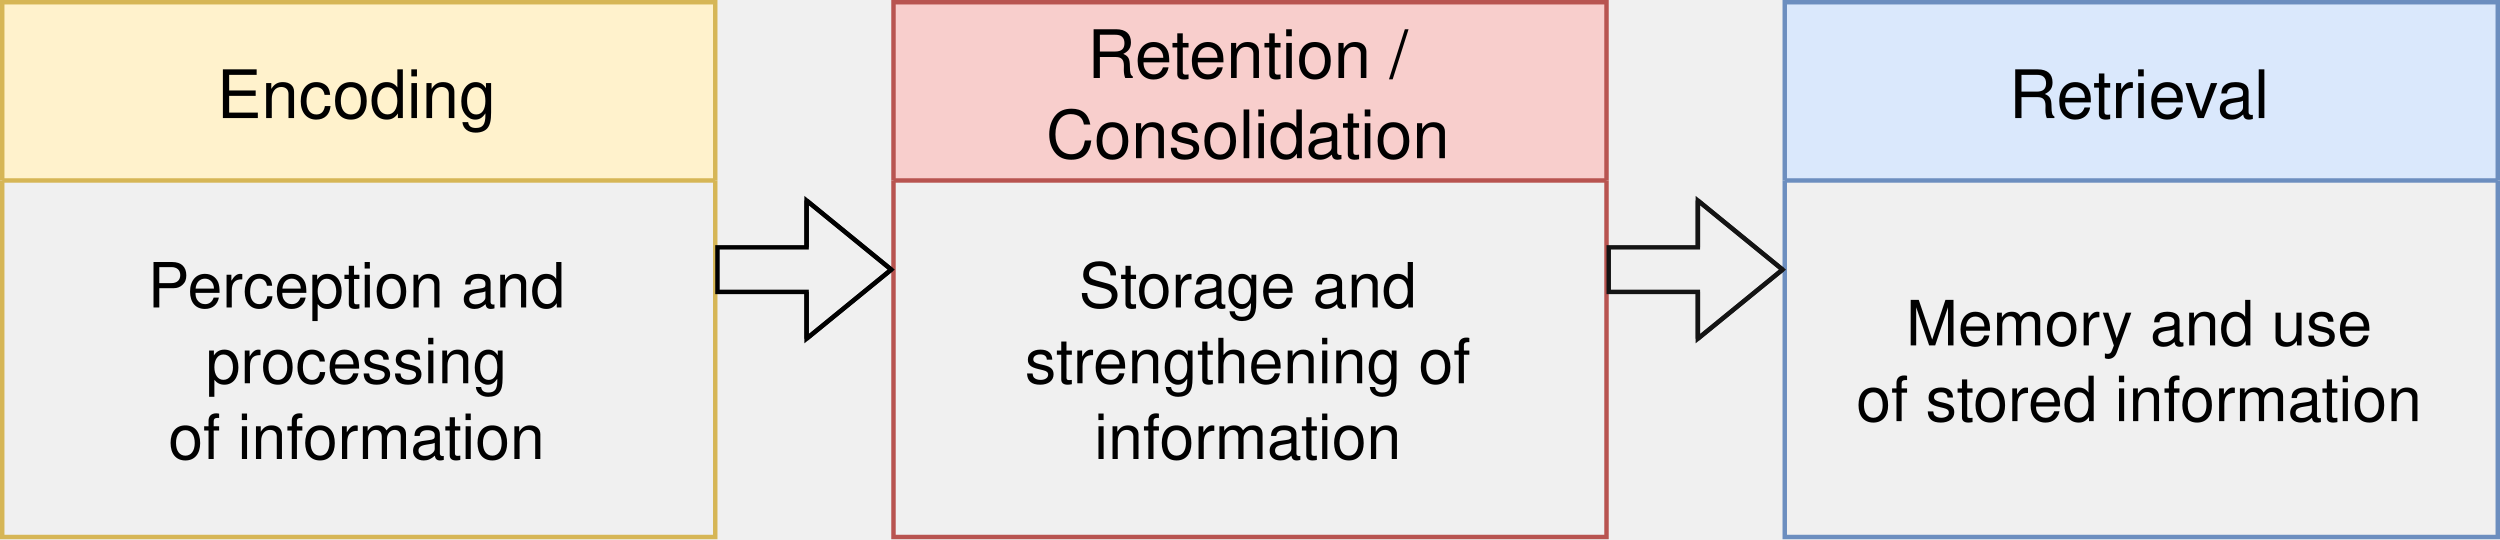
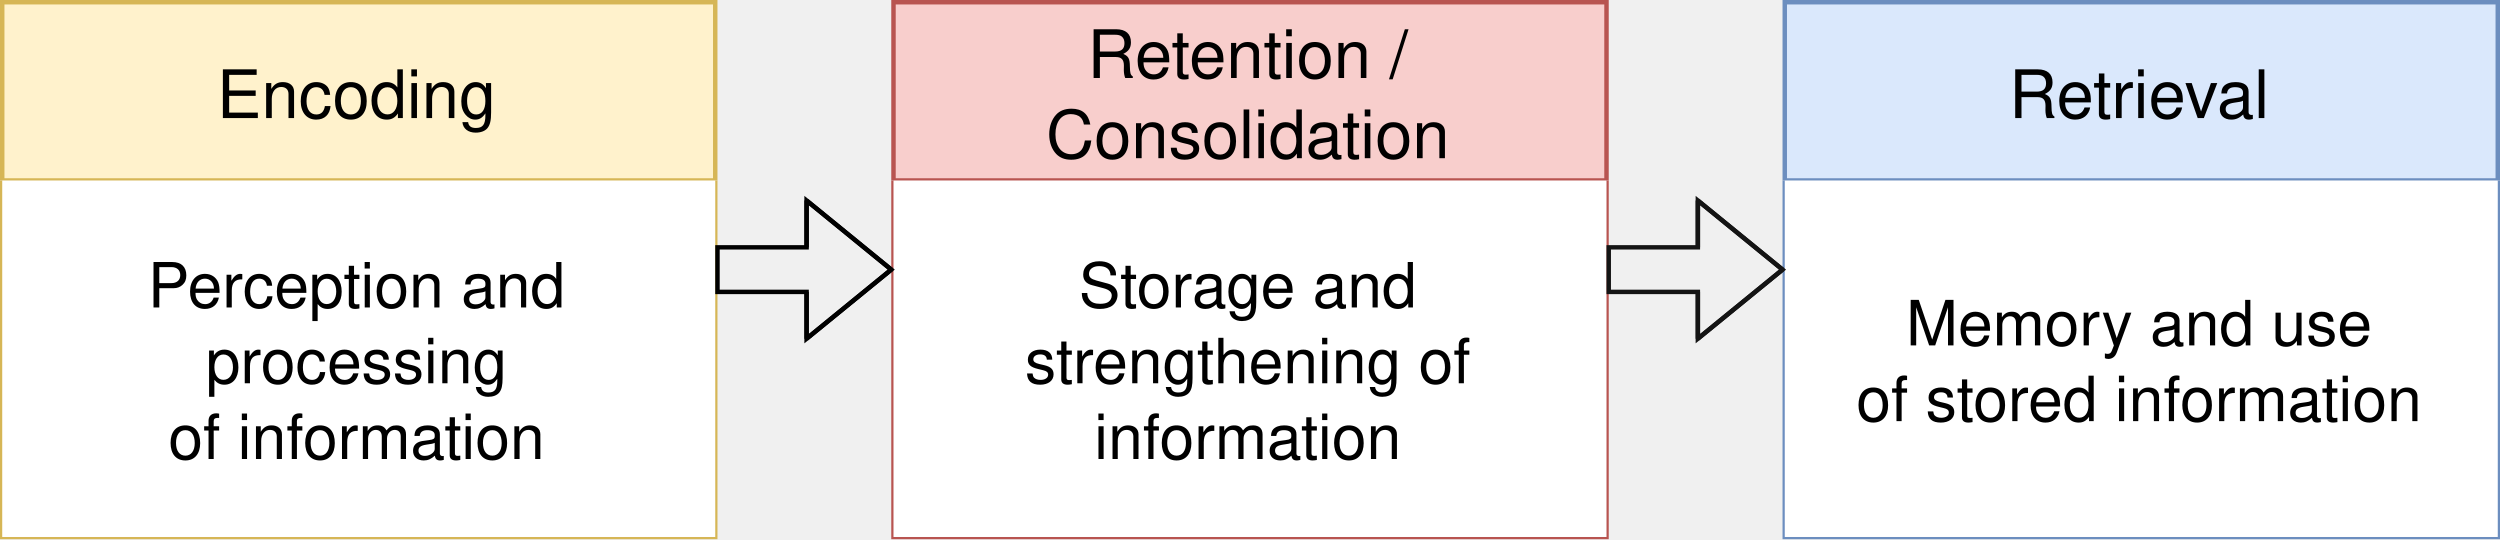
- <svg xmlns="http://www.w3.org/2000/svg" version="1.1" width="561px" height="121px" viewBox="-0.5 -0.5 561 121" content="&lt;mxfile host=&quot;app.diagrams.net&quot; modified=&quot;2021-06-22T15:33:37.862Z&quot; agent=&quot;5.0 (Windows)&quot; etag=&quot;bNgmYYrW7sTn8bqDeuyW&quot; version=&quot;14.8.0&quot; type=&quot;github&quot;&gt;&lt;diagram id=&quot;kvSBpFRa0IyFJ30aHu8D&quot; name=&quot;Page-1&quot;&gt;7Vhdc9o6EP01PLaDbUzMY6D03od0JhMe2ldhrW3dylpfWQTor+/Klr9iSGCa6eSBCZPxHq2k9ersWcEkWOWHfzQrsm/IQU78KT9Mgi8T35+HM/pvgaMD/KgGUi14DXkdsBG/wIFTh+4Eh3LgaBClEcUQjFEpiM0AY1rjfuiWoBzuWrAURsAmZnKMfhfcZDUa+Xcd/i+INGt29uaLeiRnjbN7kzJjHPc9KFhPgpVGNPVTfliBtLlr8lLP+3pmtA1MgzKXTHgudHIwxf93Zrsuf/y423tfo09Bvcozkzv3wmsVIxcqdUGbY5OJci9yyRRZywSV2biRKdlMilTRc0yhgCbgGbQRlMR7N5ALzq33Ms6E5A/siDsbc2lY/LOxlhlq8YtWZpKGPAJoWBtHidl04LGxM93uGkryeWwS4bXQAyuN84lRSlaUYlvFbF1yplOhlmgM5s1CuFMcuLPa86oMo/FnywCvyUEdmxdaW0i5Qom6ylaQJIkfx+3M3gifb+fhnEZc6ilVcDh7pl7LFKowwByMPpJLM6Ehl6sub+7sfcfVFsv6PG0mMlcfabt2u90T1RNTKWWs3c8PXuw3u3A/fz7cjkkiimIGljbnZZ+49NB71Q6q6HwFtWcjaj+CjqEwApWNRPGJTQIFFhzu6TgKjTGUZUX9Po6J3UklqKmkq7kvCoOOz1xVBGXBYtrmARKbnVmHPLmEWQhpeiIrAmY0EVRFUMMM27Z1V6BQpspouKQPRb2afg4nIUW1ItvrbPpYd21WqIiRTFT8AiqQPdgiGdB5dik5z0vKmLGOMZcSJnqFnwOmXEuLaESLJzD0RjUr7Nrd0dtkoRT89LnfBPEqQYxiOC2I2yichdP3EcTgJohnmb8YMX9jUNv7zwk1pFMClZoMVC2IlQr2xm+CeLEgRh9bEJubdo8XoxMFTpdiZ1LOMkxRMbnu0BdS0fk8IBZOIP4DY44upWxn0OqXyRtteykfpDaFNRIJh3t7kW/PwAbzujxQ7LijXv/27YAENYXXDm9x+vA0SOL+8zCOs9JB8bNjz8HRtFv50QI9VVkMVWV0tb/Onx7qCN5VTjzvVCfVAgi49co/6pWcQZSc7JXzOIJt8j69Mrz1yvPk9kfk/gY5Vumre+WuhF47bDpkSR0V+O0LwzX90TtD0w/TIMc/knzUBjnSC29m/963dS4ubJ11Df3t3hlOr+udb/hf2zvJ7H7Sq92730WD9W8=&lt;/diagram&gt;&lt;/mxfile&gt;" resource="https://app.diagrams.net/?src=about#Hmotherofmuses%2Fmotherofmuses.github.io%2Fmain%2Ftxt%2Fmemory.svg">
+ <svg xmlns="http://www.w3.org/2000/svg" version="1.1" width="561px" height="121px" viewBox="-0.5 -0.5 561 121" content="&lt;mxfile host=&quot;app.diagrams.net&quot; modified=&quot;2021-06-22T15:53:56.822Z&quot; agent=&quot;5.0 (Windows)&quot; etag=&quot;8wwXiYepCpf8lPvQEhEL&quot; version=&quot;14.8.0&quot; type=&quot;github&quot;&gt;&lt;diagram id=&quot;kvSBpFRa0IyFJ30aHu8D&quot; name=&quot;Page-1&quot;&gt;7VhNb9swDP01OW6I7Th1j02WbYcOKJrDdlUs2tYmi56sNMl+/Shb/qrTNEELrMDaBoH5REk09fhoZxIs8/0XzYrsG3KQE3/K95Pg08T35+GMvi1wcIAf1UCqBa8hrwPW4g84cOrQreBQDhwNojSiGIIxKgWxGWBMa9wN3RKUw10LlsIIWMdMjtHvgpusRiP/qsO/gkizZmdvfl2P5KxxdndSZozjrgcFq0mw1Iimvsr3S5A2d01e6nmfnxhtA9OgzDkTHgqd7E3x+8psVuWPH1c773P0IahXeWBy6254pWLkQqUuaHNoMlHuRC6ZImuRoDJrNzIlm0mRKrqOKRTQBDyANoKSeOMGcsG59V7EmZD8lh1wa2MuDYt/NdYiQy3+0MpM0pBHAA1r4ygxmw481nam211DST53TSK8FrplpXE+MUrJilJsqpitS850KtQCjcG8WQi3igN3VntelWE0/moZ4DU5qGPzQmsLKZcoUVfZCpIk8eO4ndkb4fPNPJzTyPgA3Zna7MG+B7kD/QKYg9EHcmlGG3K56vLmzt51XG2xrM/TZiJz9ZG2a7fb3VM9MZVSxtr9/ODRfrMz9/Pnw+2YJKIoZmBhc172iUsXvVvtoIrOF1B7NqL2HegYCiNQ2UgUn9gkUGDB/oaOo9AYQ1lW1O/jmNidVIKaSrqa+6gw6KzMRUVQFiymbW4hsdmZdci9S5iFkKYnsiJgRhNBVQQ1zLBNW3cFCmWqjIYL+lDUy+nHcBJSVEuyvc6mj3XXZomKGMlERTmgAtmBLZIBne32km1ALqjI0qoqGv4qrAVgRHb6O0rpk6rzPM8dz86lWXSC1QN+XUqmaESmezB0kzWX7NodYWyKUQp+nC3vMnqRjEYxHJfRTRTOwunryGjwLqNPMv96xPy1QW2fmo5oKJ0SqNRkoGoZrbSzN/7fyegLhTI6m8lvRSib5/YeX0YnDZwesZ1JucwwRcXkqkMfSUjnc4tYOOH4CcYcXKrZ1qDVNZM3mvdYVkiFCmskEvY39rXglHCUuKUHhecfLUhXUzh1fK527P2ePDwNkmriYfjK8aSkUPzs0HNw9O1WvrNAT22uh2ozelG4zJ8u6gheVWY8b8Qb6rBaAAHvPfRFPZQziJKjPXQeR7A5LkcX99DwvYc+TW5/RO5vkGOVvrqHbkvotcmmc5bUaYH/j68fL+yb3vn0fTONc/xTzFttnCMd8Wb2/0Ut9frMltqU0j/uqeH0sp76jP+lPZXM7ofD2r379TVY/QU=&lt;/diagram&gt;&lt;/mxfile&gt;" resource="https://app.diagrams.net/?src=about#Hmotherofmuses%2Fmotherofmuses.github.io%2Fmain%2Ftxt%2Fmemory.svg">
  <defs>
    <clipPath id="mx-clip-4-40-152-80-0">
      <rect x="4" y="40" width="152" height="80" />
    </clipPath>
    <clipPath id="mx-clip-204-40-152-80-0">
      <rect x="204" y="40" width="152" height="80" />
    </clipPath>
    <clipPath id="mx-clip-404-40-152-80-0">
      <rect x="404" y="40" width="152" height="80" />
    </clipPath>
  </defs>
  <g>
    <path d="M 0 40 L 0 0 L 160 0 L 160 40" fill="#fff2cc" stroke="#d6b656" stroke-miterlimit="10" pointer-events="all" />
    <path d="M 0 40 L 0 120 L 160 120 L 160 40" fill="none" stroke="#d6b656" stroke-miterlimit="10" pointer-events="none" />
    <path d="M 0 40 L 160 40" fill="none" stroke="#d6b656" stroke-miterlimit="10" pointer-events="none" />
    <g fill="#000000" font-family="Helvetica" pointer-events="none" text-anchor="middle" font-size="15px">
      <text x="79.5" y="26">Encoding</text>
    </g>
+     <rect x="0" y="40" width="160" height="80" fill="#ffffff" stroke="none" pointer-events="none" />
    <g fill="#000000" font-family="Helvetica" pointer-events="none" clip-path="url(#mx-clip-4-40-152-80-0)" text-anchor="middle" font-size="14px">
      <text x="79.5" y="68.5">Perception and </text>
      <text x="79.5" y="85.5">processing </text>
      <text x="79.5" y="102.5">of information</text>
    </g>
    <path d="M 200 40 L 200 0 L 360 0 L 360 40" fill="#f8cecc" stroke="#b85450" stroke-miterlimit="10" pointer-events="none" />
    <path d="M 200 40 L 200 120 L 360 120 L 360 40" fill="none" stroke="#b85450" stroke-miterlimit="10" pointer-events="none" />
    <path d="M 200 40 L 360 40" fill="none" stroke="#b85450" stroke-miterlimit="10" pointer-events="none" />
    <g fill="#000000" font-family="Helvetica" pointer-events="none" text-anchor="middle" font-size="15px">
      <text x="279.5" y="17">Retention /</text>
      <text x="279.5" y="35">Consolidation</text>
    </g>
+     <rect x="200" y="40" width="160" height="80" fill="#ffffff" stroke="none" pointer-events="none" />
    <g fill="#000000" font-family="Helvetica" pointer-events="none" clip-path="url(#mx-clip-204-40-152-80-0)" text-anchor="middle" font-size="14px">
      <text x="279.5" y="68.5">Storage and </text>
      <text x="279.5" y="85.5">strengthening of </text>
      <text x="279.5" y="102.5">information</text>
    </g>
    <path d="M 160.5 65 L 160.5 55 L 170 55 L 180.5 55 L 180.5 44.5 L 199.5 60 L 180.5 75.5 L 180.5 65 L 170 65 Z" fill="none" stroke="#000000" stroke-miterlimit="1.42" pointer-events="none" />
    <path d="M 180.5 55 L 180.5 44.5 L 199.5 60 L 180.5 75.5 L 180.5 65" fill="none" stroke="#000000" stroke-miterlimit="4" pointer-events="none" />
    <path d="M 400 40 L 400 0 L 560 0 L 560 40" fill="#dae8fc" stroke="#6c8ebf" stroke-miterlimit="10" pointer-events="none" />
    <path d="M 400 40 L 400 120 L 560 120 L 560 40" fill="none" stroke="#6c8ebf" stroke-miterlimit="10" pointer-events="none" />
    <path d="M 400 40 L 560 40" fill="none" stroke="#6c8ebf" stroke-miterlimit="10" pointer-events="none" />
    <g fill="#000000" font-family="Helvetica" pointer-events="none" text-anchor="middle" font-size="15px">
      <text x="479.5" y="26">Retrieval</text>
    </g>
+     <rect x="400" y="40" width="160" height="80" fill="#ffffff" stroke="none" pointer-events="none" />
    <g fill="#000000" font-family="Helvetica" pointer-events="none" clip-path="url(#mx-clip-404-40-152-80-0)" text-anchor="middle" font-size="14px">
      <text x="479.5" y="77">Memory and use</text>
      <text x="479.5" y="94"> of stored information</text>
    </g>
    <path d="M 360.5 65 L 360.5 55 L 380 55 L 380.5 55 L 380.5 44.5 L 399.5 60 L 380.5 75.5 L 380.5 65 L 380 65 Z" fill="none" stroke="#141414" stroke-miterlimit="1.42" pointer-events="none" />
    <path d="M 380.5 55 L 380.5 44.5 L 399.5 60 L 380.5 75.5 L 380.5 65" fill="none" stroke="#141414" stroke-miterlimit="4" pointer-events="none" />
  </g>
</svg>
